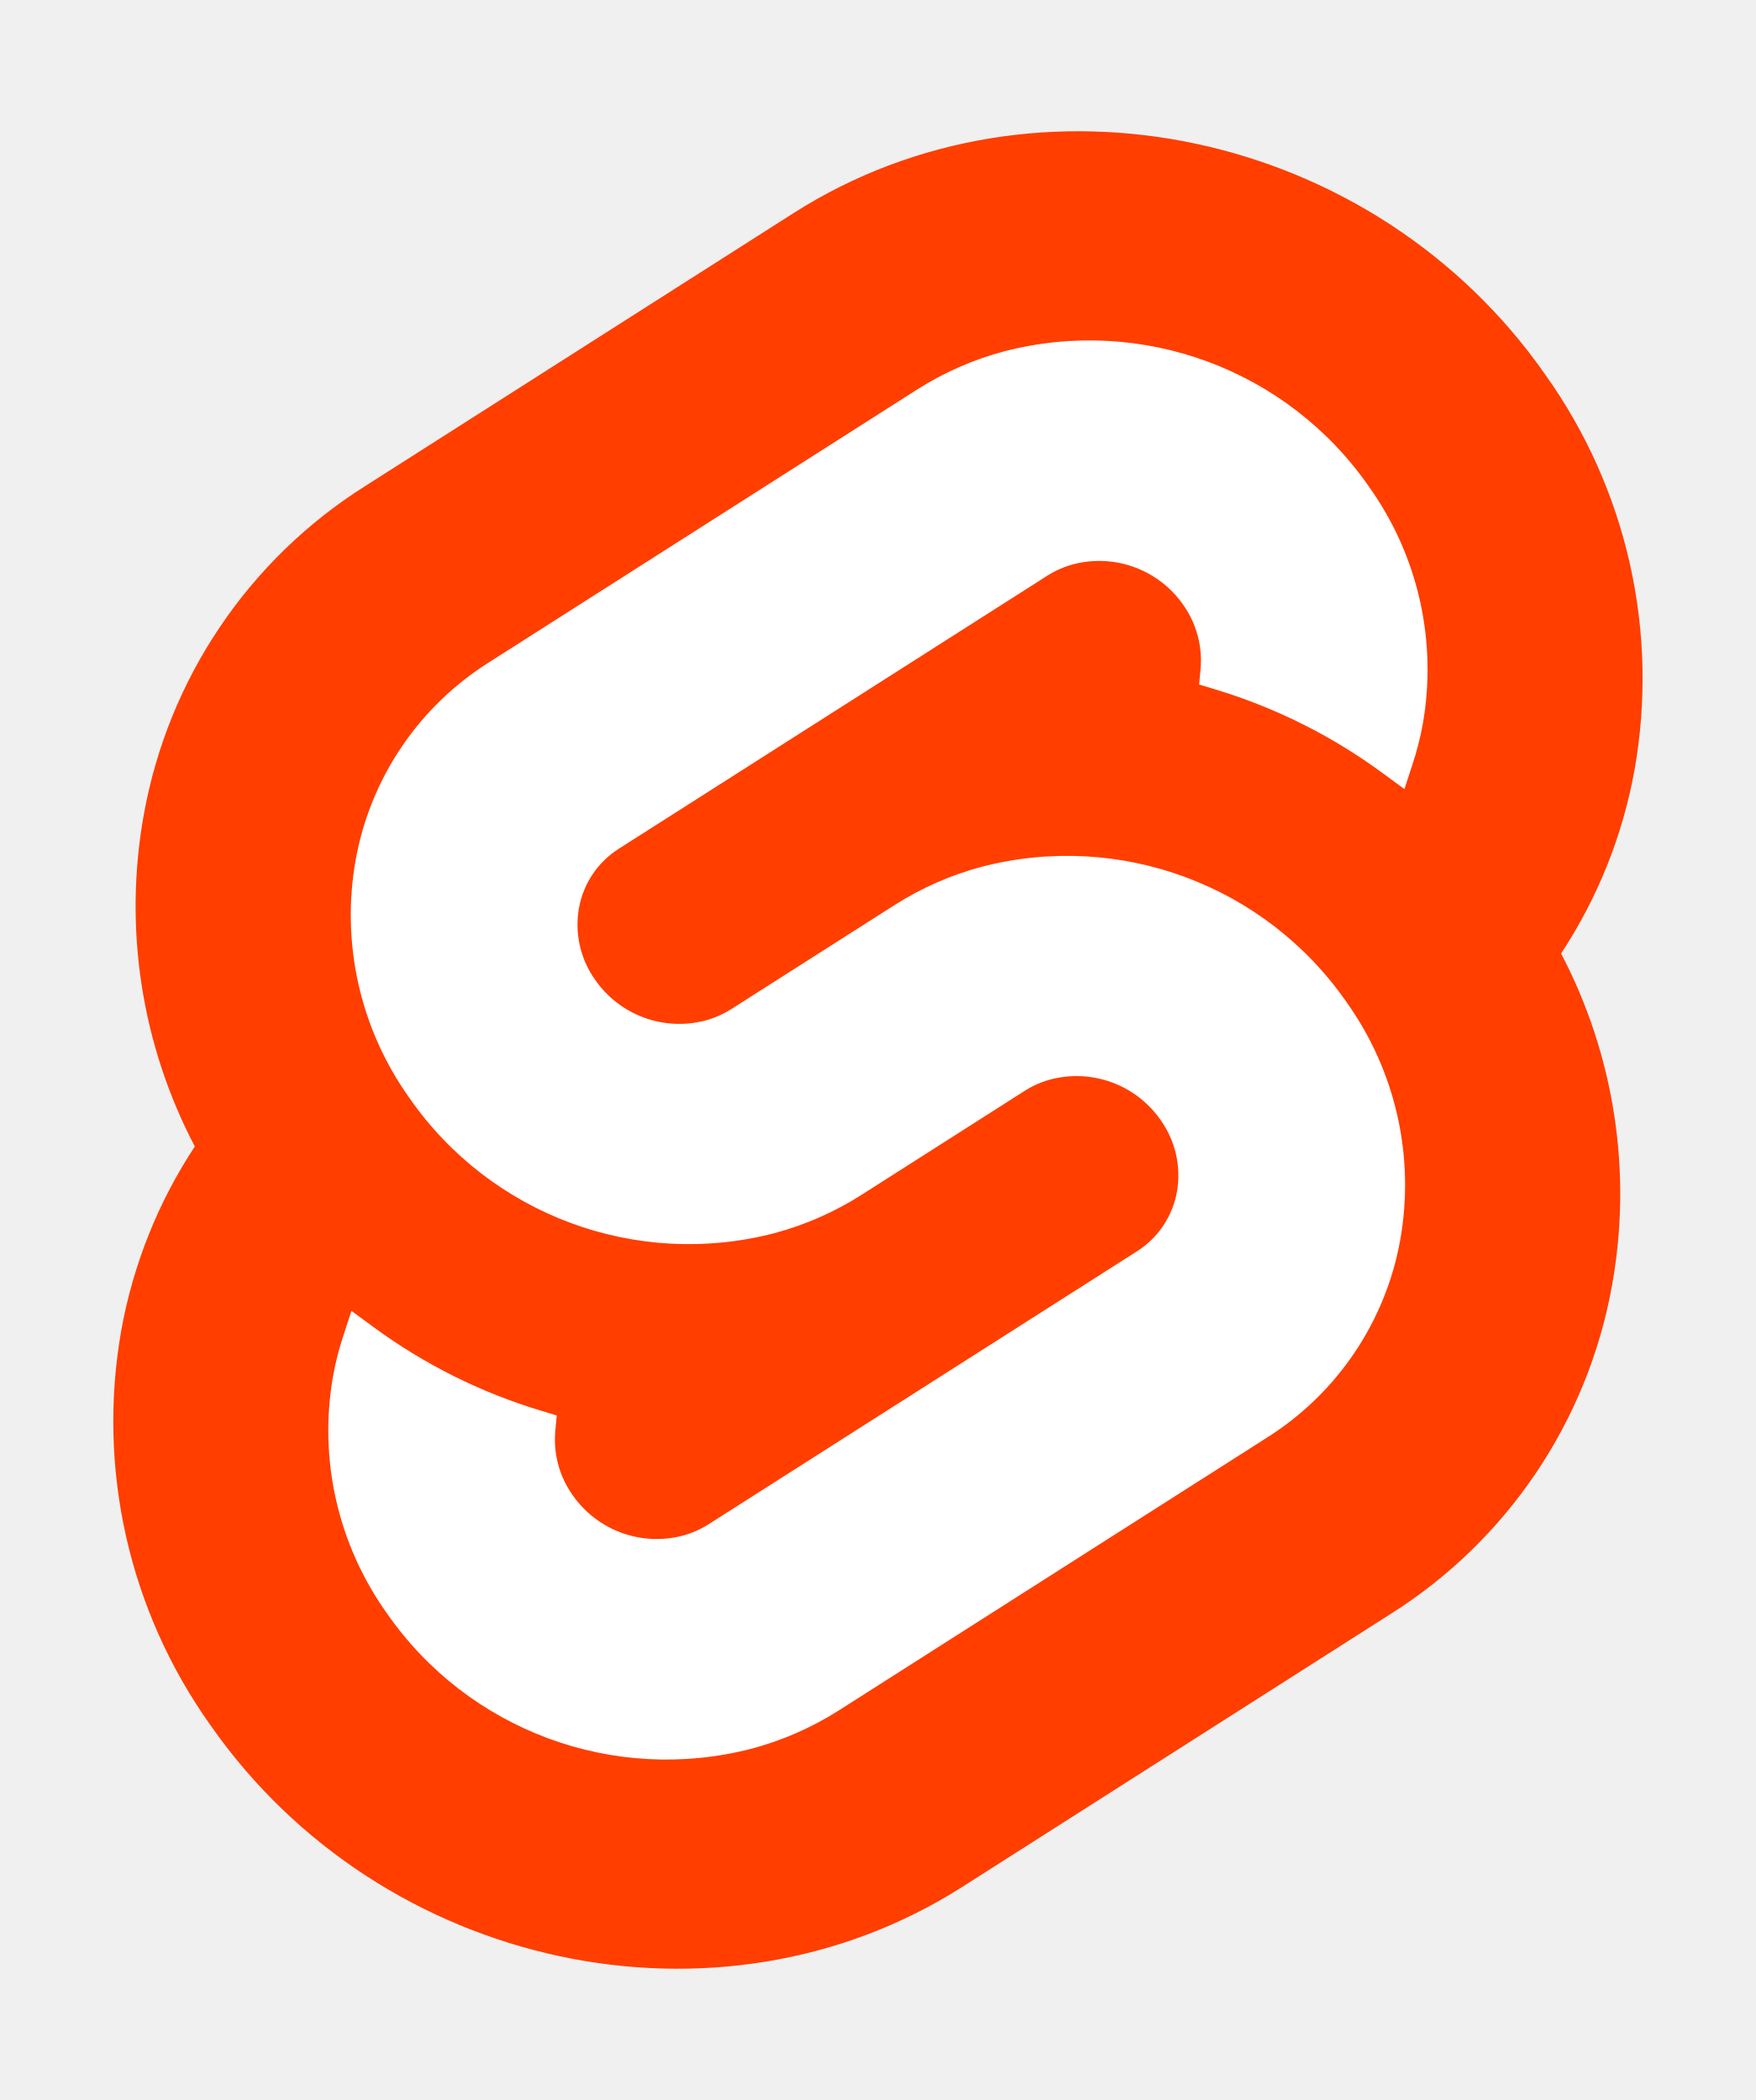
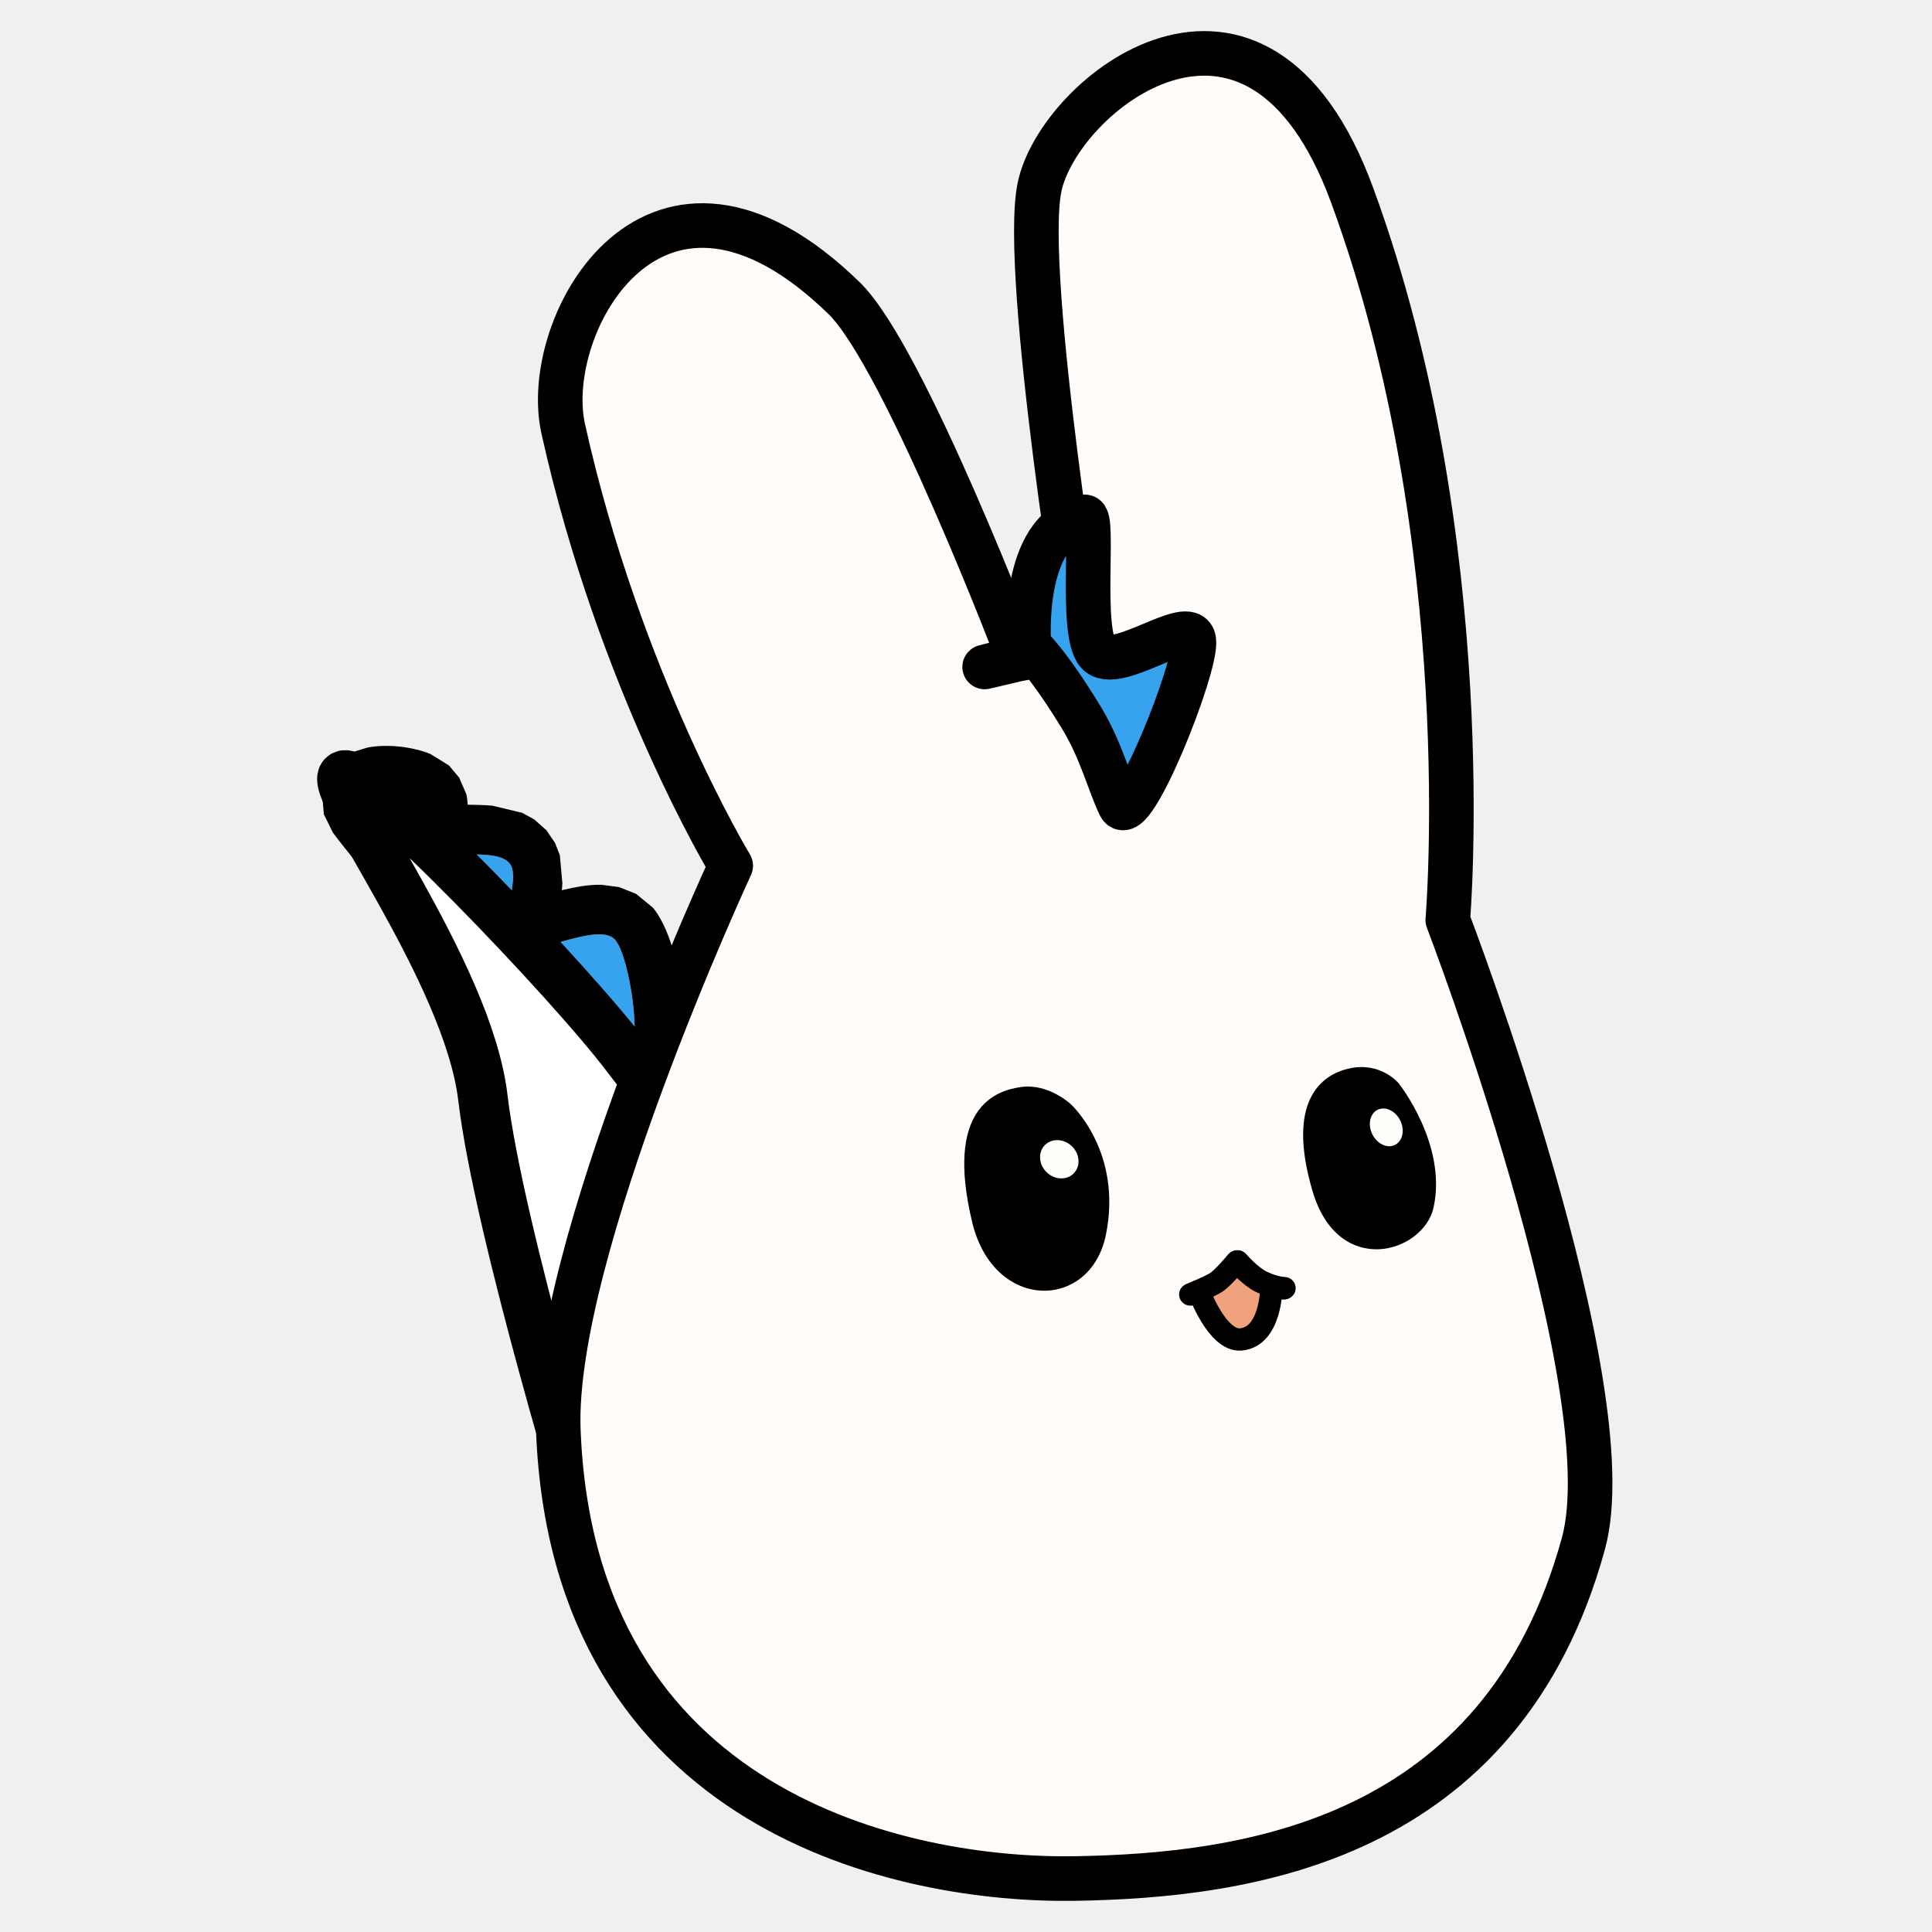
- <svg xmlns="http://www.w3.org/2000/svg" width="107" height="128" viewBox="0 0 107 128">
-   <path d="M94.157 22.819c-10.4-14.885-30.94-19.297-45.792-9.835L22.282 29.608A29.92 29.92 0 0 0 8.764 49.65a31.5 31.5 0 0 0 3.108 20.231 30 30 0 0 0-4.477 11.183 31.9 31.9 0 0 0 5.448 24.116c10.402 14.887 30.942 19.297 45.791 9.835l26.083-16.624A29.92 29.92 0 0 0 98.235 78.35a31.53 31.53 0 0 0-3.105-20.232 30 30 0 0 0 4.474-11.182 31.88 31.88 0 0 0-5.447-24.116" style="fill:#ff3e00" />
-   <path d="M45.817 106.582a20.72 20.72 0 0 1-22.237-8.243 19.17 19.17 0 0 1-3.277-14.503 18 18 0 0 1 .624-2.435l.49-1.498 1.337.981a33.6 33.6 0 0 0 10.203 5.098l.97.294-.09.968a5.85 5.85 0 0 0 1.052 3.878 6.24 6.24 0 0 0 6.695 2.485 5.8 5.8 0 0 0 1.603-.704L69.27 76.28a5.43 5.43 0 0 0 2.45-3.631 5.8 5.8 0 0 0-.987-4.371 6.24 6.24 0 0 0-6.698-2.487 5.7 5.7 0 0 0-1.6.704l-9.953 6.345a19 19 0 0 1-5.296 2.326 20.72 20.72 0 0 1-22.237-8.243 19.17 19.17 0 0 1-3.277-14.502 17.99 17.99 0 0 1 8.13-12.052l26.081-16.623a19 19 0 0 1 5.3-2.329 20.72 20.72 0 0 1 22.237 8.243 19.17 19.17 0 0 1 3.277 14.503 18 18 0 0 1-.624 2.435l-.49 1.498-1.337-.98a33.6 33.6 0 0 0-10.203-5.1l-.97-.294.09-.968a5.86 5.86 0 0 0-1.052-3.878 6.24 6.24 0 0 0-6.696-2.485 5.8 5.8 0 0 0-1.602.704L37.73 51.72a5.42 5.42 0 0 0-2.449 3.63 5.79 5.79 0 0 0 .986 4.372 6.24 6.24 0 0 0 6.698 2.486 5.8 5.8 0 0 0 1.602-.704l9.952-6.342a19 19 0 0 1 5.295-2.328 20.72 20.72 0 0 1 22.237 8.242 19.17 19.17 0 0 1 3.277 14.503 18 18 0 0 1-8.13 12.053l-26.081 16.622a19 19 0 0 1-5.3 2.328" style="fill:#fff" />
+ <svg xmlns="http://www.w3.org/2000/svg" width="100%" height="100%" viewBox="0 0 390 390" version="1.1" xml:space="preserve" style="fill-rule:evenodd;clip-rule:evenodd;stroke-linecap:round;stroke-linejoin:round;stroke-miterlimit:1.5;">
+   <g transform="matrix(1,0,0,1,-6760.75,-5605)">
+     <g>
+       <g transform="matrix(1.10889,0,0,1.19762,-46.5074,-1166.52)">
+         <rect x="6138.79" y="5654.12" width="351.702" height="325.645" style="fill:none;" />
+       </g>
+       <g transform="matrix(1,0,0,1,4828.98,5164.76)">
+         <g id="Lapinosaure" transform="matrix(-1,0,0,1,3486.55,49.8838)">
+           <g transform="matrix(1,0,0,1,-286.525,378.179)">
+             <path d="M1717.58,227.606C1710.12,231.814 1713.66,205.927 1717.1,201.91C1720.55,197.892 1734.69,206.089 1738.26,203.499C1741.83,200.909 1735.65,189.64 1738.51,186.37C1741.37,183.1 1752.28,185.917 1755.42,183.879C1758.19,182.078 1755.57,175.743 1757.35,174.144C1759.13,172.545 1767.82,171.949 1766.09,174.286C1759.46,183.196 1725.75,223.002 1717.58,227.606Z" style="fill:rgb(55,163,238);" />
+             <path d="M1746.89,174.619C1745.1,174.639 1743.19,174.694 1741.88,174.821L1735.9,176.253L1733.46,177.592L1730.99,179.786L1729.25,182.357L1728.29,184.829L1727.78,190.516C1727.8,190.954 1727.85,191.408 1727.9,191.874C1726.48,191.543 1725.12,191.256 1724.06,191.09C1722.56,190.856 1721.14,190.754 1719.86,190.787L1716.36,191.246L1712.91,192.612L1709.51,195.399C1708.2,196.93 1706.52,200.05 1705.38,204.206C1703.53,210.938 1702.59,221 1703.74,226.659L1704.75,230.052L1706.12,232.643L1708.64,235.422L1711.21,237.013L1713.76,237.837L1716.38,238.063L1719.2,237.663L1722.49,236.316C1725.36,234.701 1731.08,229.563 1737.66,222.624C1751.08,208.479 1769.37,186.627 1774.11,180.254L1775.93,176.552L1776.26,172.687L1775.04,168.701L1773.78,166.873L1771.82,165.077L1769.61,163.847L1767.15,163.09C1765.46,162.739 1763.05,162.627 1760.62,162.888C1758.32,163.135 1756.03,163.71 1754.41,164.386L1750.66,166.708L1748.62,169.145L1747.18,172.468C1747.04,172.972 1746.95,173.749 1746.89,174.619ZM1717.58,227.606C1710.12,231.814 1713.66,205.927 1717.1,201.91C1720.55,197.892 1734.69,206.089 1738.26,203.499C1741.83,200.909 1735.65,189.64 1738.51,186.37C1741.37,183.1 1752.28,185.917 1755.42,183.879C1758.19,182.078 1755.57,175.743 1757.35,174.144C1759.13,172.545 1767.82,171.949 1766.09,174.286C1759.46,183.196 1725.75,223.002 1717.58,227.606Z" />
+           </g>
+           <g transform="matrix(1,0,0,1,-286.525,378.179)">
+             <path d="M1699.99,239.04C1699.99,239.04 1704.33,239.462 1714.55,225.798C1725.95,210.544 1768.03,166.759 1771.93,168.671C1775.83,170.583 1746.9,208.01 1743.84,233.694C1740.6,260.986 1721.77,322.263 1721.77,322.263L1699.99,239.04Z" style="fill:white;stroke:black;stroke-width:10px;" />
+           </g>
+           <g transform="matrix(1,0,0,1,-42.3341,357.162)">
+             <path d="M1378.18,165.958C1378.18,165.958 1390.82,88.683 1387.29,71.066C1383.52,52.301 1343.42,20.058 1324.14,72.673C1298.38,142.946 1304.86,218.895 1304.86,218.895C1304.86,218.895 1268.79,313.068 1277.48,344.773C1294.02,405.063 1345.68,411.834 1380.11,412.398C1414.53,412.963 1481.46,399.239 1484.41,321.872C1485.78,285.908 1449.61,207.951 1449.61,207.951C1449.61,207.951 1472.09,170.791 1483.43,119.709C1488.11,98.62 1464.71,56.347 1426.71,93.392C1414.5,105.289 1391.35,166.179 1391.35,166.179C1391.35,166.179 1398.68,167.919 1398.34,167.825C1389.42,165.411 1385.95,165.459 1383.41,165.477C1381.77,165.488 1371.81,166.71 1370.81,166.849C1370.34,166.914 1378.18,165.958 1378.18,165.958Z" style="fill:rgb(255,252,249);stroke:black;stroke-width:9px;" />
+           </g>
+           <g transform="matrix(1,0,0,1,-42.3341,357.162)">
+             <path d="M1337.82,293.226C1338.32,293.217 1340.11,293.025 1342.43,291.9C1344.72,290.784 1347.27,287.805 1347.27,287.805C1347.27,287.805 1350.03,291.154 1351.43,292.03C1352.94,292.983 1356.64,294.452 1356.64,294.452" style="fill:none;stroke:black;stroke-width:4.5px;" />
+           </g>
+           <g transform="matrix(1,0,0,1,-42.3341,357.162)">
+             <path d="M1315.1,252.267C1315.1,252.267 1305.51,264.354 1308.21,276.798C1310.11,285.534 1326.63,290.708 1331.7,273.438C1337,255.354 1329.82,250.476 1324.58,249.351C1318.46,248.035 1315.1,252.267 1315.1,252.267Z" style="stroke:black;stroke-width:1px;" />
+           </g>
+           <g transform="matrix(1,0,0,1,24.3402,363.451)">
+             <path d="M1314.63,250.16C1314.63,250.16 1304.3,259.552 1307.7,276.118C1310.73,290.877 1329.47,291.06 1333.69,273.565C1339.21,250.673 1329.1,247.502 1324.26,246.83C1318.95,246.093 1314.63,250.16 1314.63,250.16Z" style="stroke:black;stroke-width:1px;" />
+           </g>
+           <g transform="matrix(0.983669,0.179987,-0.351341,1.21969,71.0175,62.2119)">
+             <ellipse cx="1317.22" cy="261.242" rx="3.646" ry="3.548" style="fill:rgb(255,254,250);stroke:black;stroke-width:0.92px;" />
+           </g>
+           <g transform="matrix(1.15867,0.212009,-0.351341,1.21969,-93.4894,26.4713)">
+             <ellipse cx="1317.22" cy="261.242" rx="3.646" ry="3.548" style="fill:rgb(255,254,250);stroke:black;stroke-width:0.86px;" />
+           </g>
+         </g>
+         <g transform="matrix(1,0,0,1,1472.45,-18.0634)">
+           <path d="M701.3,718.935C701.3,718.935 705.016,729.072 709.766,728.688C715.906,728.191 715.964,718.277 715.964,718.277" style="fill:rgb(240,162,124);stroke:black;stroke-width:4.5px;" />
+           <g transform="matrix(-1,0,0,1,2056.23,425.16)">
+             <path d="M1337.82,293.226C1338.32,293.217 1340.11,293.025 1342.43,291.9C1344.72,290.784 1347.27,287.805 1347.27,287.805C1347.27,287.805 1350.03,291.154 1351.43,292.03C1352.94,292.983 1356.64,294.452 1356.64,294.452" style="fill:rgb(240,162,124);stroke:black;stroke-width:4.5px;" />
+           </g>
+         </g>
+         <g transform="matrix(-1,0,0,1,3735.66,-18.6674)">
+           <path d="M1577.83,621.514C1575.42,626.461 1562.15,593.282 1562.9,588.144C1563.64,583.007 1578.63,594.837 1582.31,590.688C1585.99,586.538 1582.87,562.864 1584.96,563.25C1598.06,565.668 1596.2,589.189 1596.2,589.189C1596.2,589.189 1592.38,592.597 1585.53,603.893C1581.59,610.401 1579.93,617.203 1577.83,621.514Z" style="fill:rgb(55,163,238);stroke:black;stroke-width:9px;" />
+         </g>
+       </g>
+     </g>
+   </g>
</svg>
